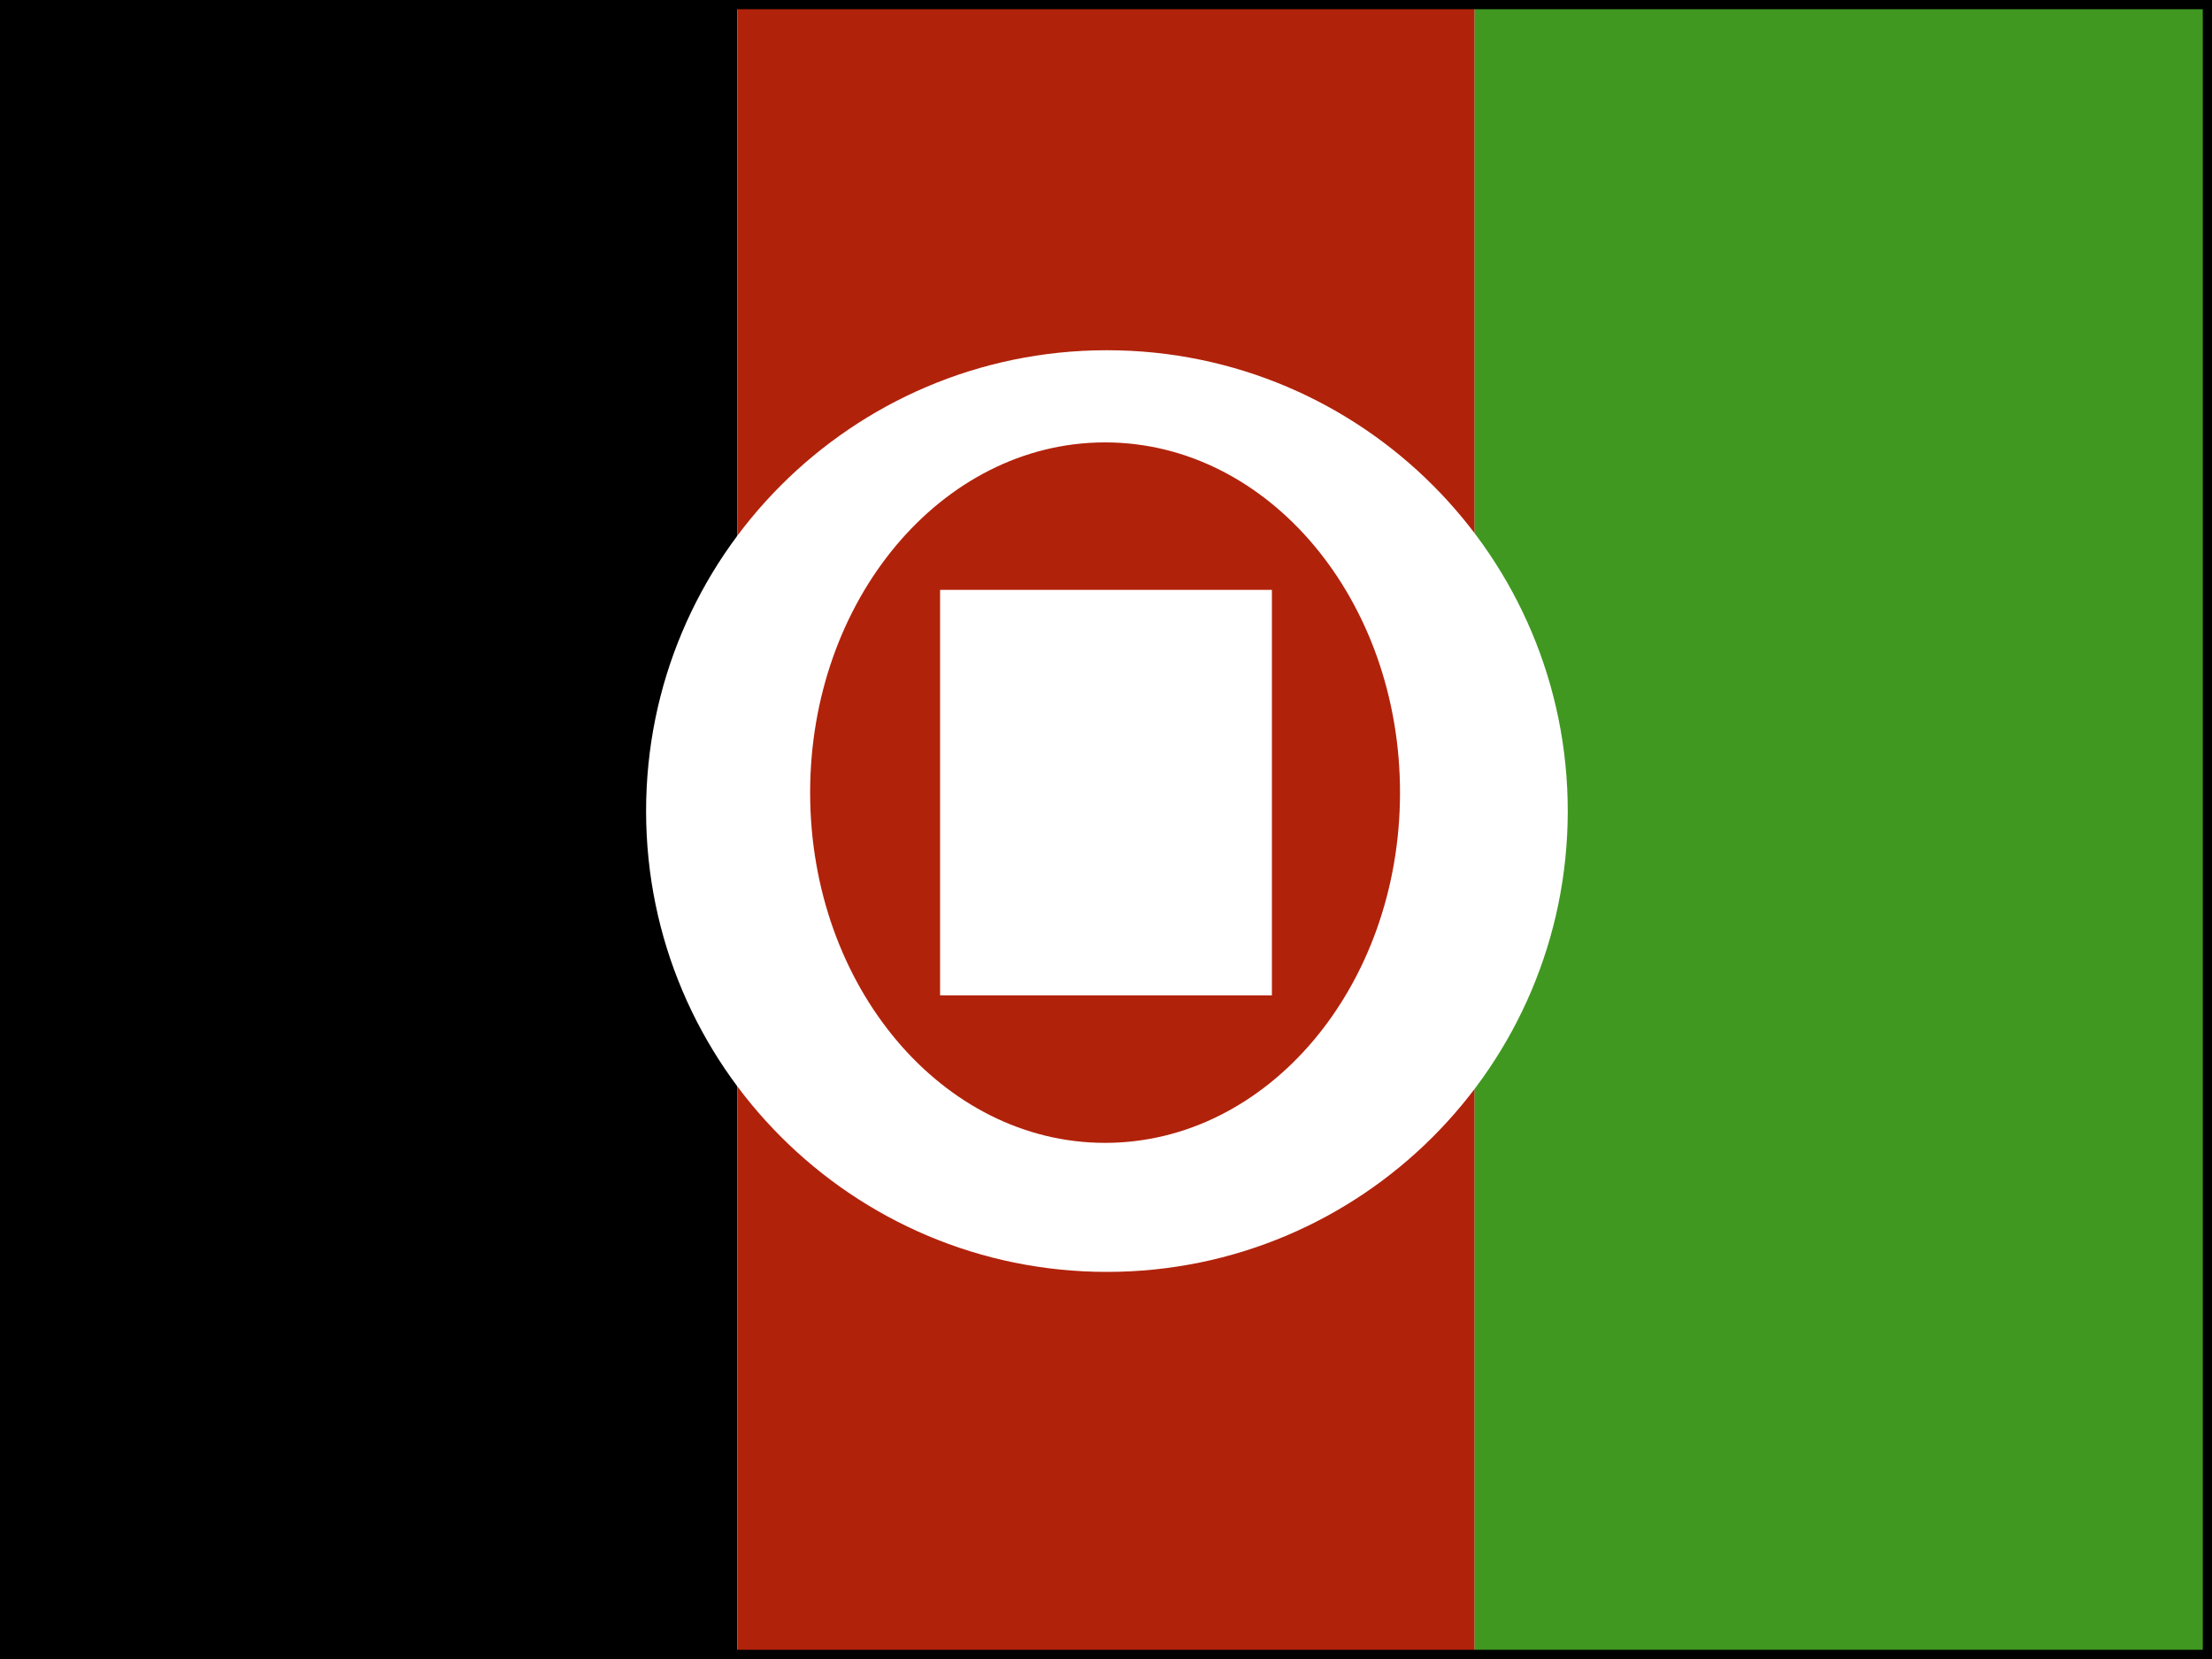
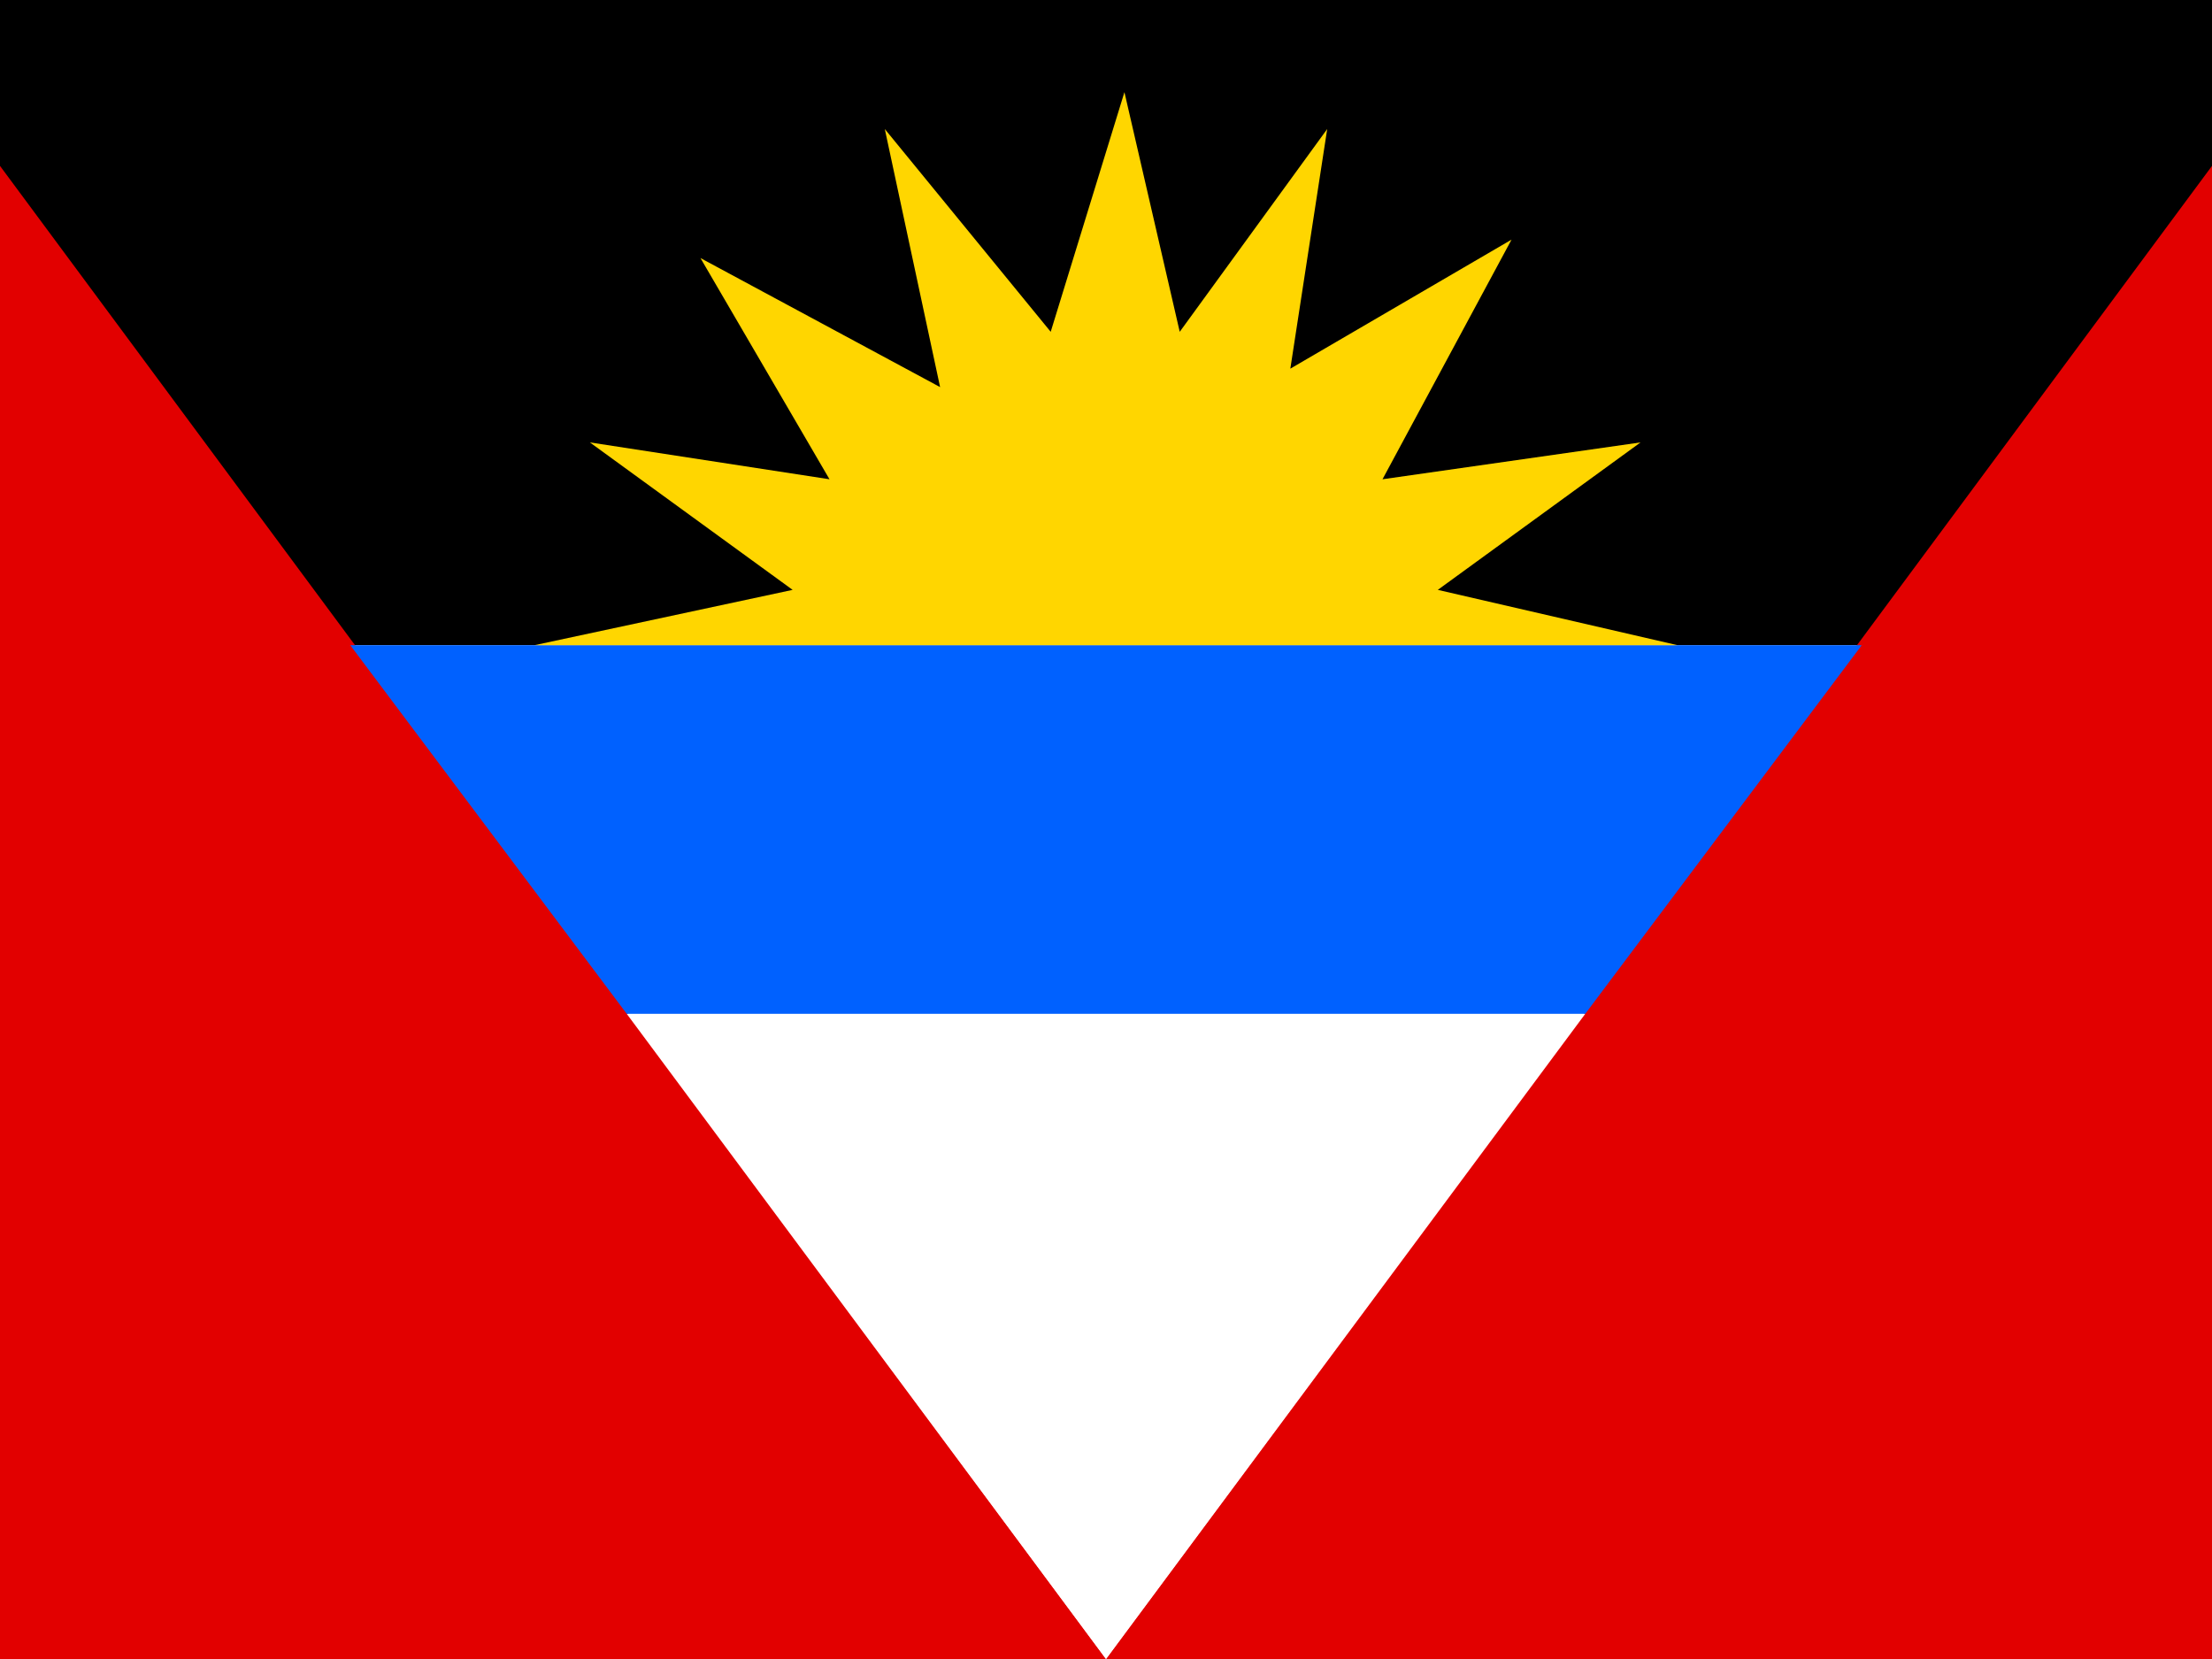
- <svg xmlns="http://www.w3.org/2000/svg" version="1.1" viewBox="0 0 120 90" width="100%" height="100%" fill="none">
-   <rect fill="#000000" width="40" height="90" />
-   <rect fill="#B1220B" x="40" width="40" height="90" />
-   <rect fill="#409821" x="80" width="40" height="90" />
-   <path fill="#FFFFFF" d="M60,19 a25,25 0,1,0,0.1,0Z M60,24 a16,19 0,1,1,-0.1,0Z" />
-   <rect fill="#FFFFFF" x="51" y="32" width="18" height="22" />
-   <rect stroke="black" width="120" height="90" />
+ <svg xmlns="http://www.w3.org/2000/svg" version="1.1" viewBox="0 0 240 180" fill="none">
+   <path fill="#000" d="M0 0h240v70h-240Z" />
+   <path fill="#E20000" d="M120 180l120-162v162h-240v-162Z" />
+   <path fill="#FFF" d="M68 110h104l-52 70Z" />
+   <path fill="#0061ff" d="M38 70h164l-30 40h-104Z" />
+   <path fill="#FFD600" d="M58 70l28-6l-22-16l26 4l-14-24l26 14l-6-28l18 22l8-26l6 26l16-22l-4 26l24-14l-14 26l28-4l-22 16l26 6Z" />
</svg>
